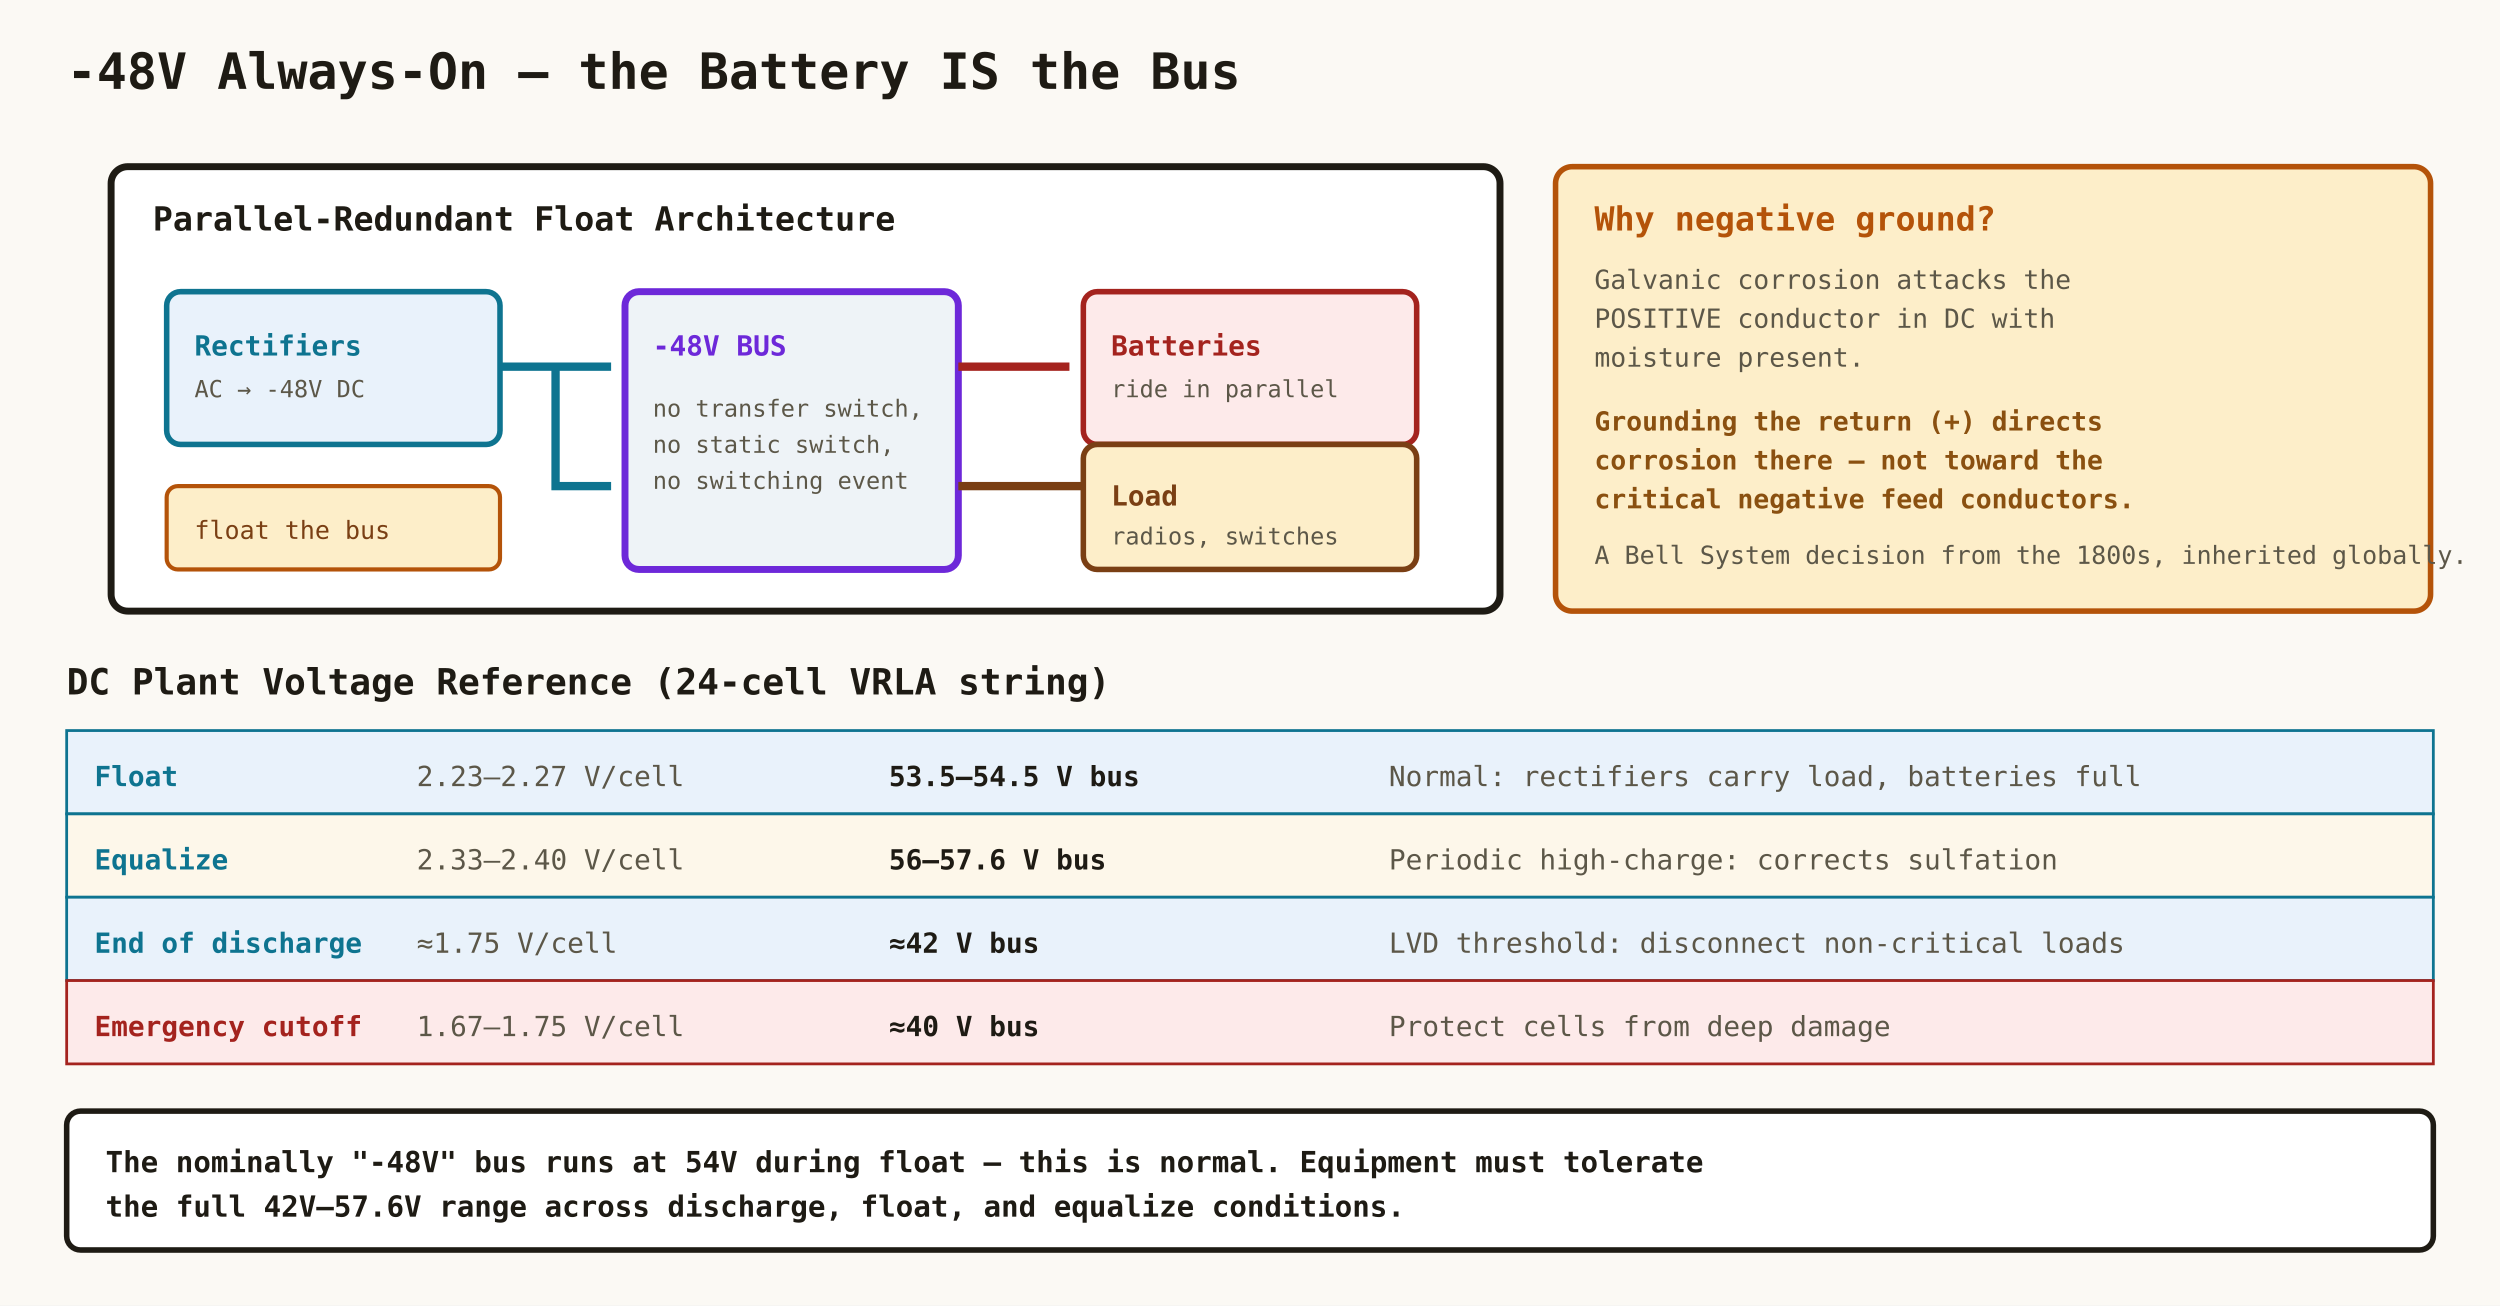
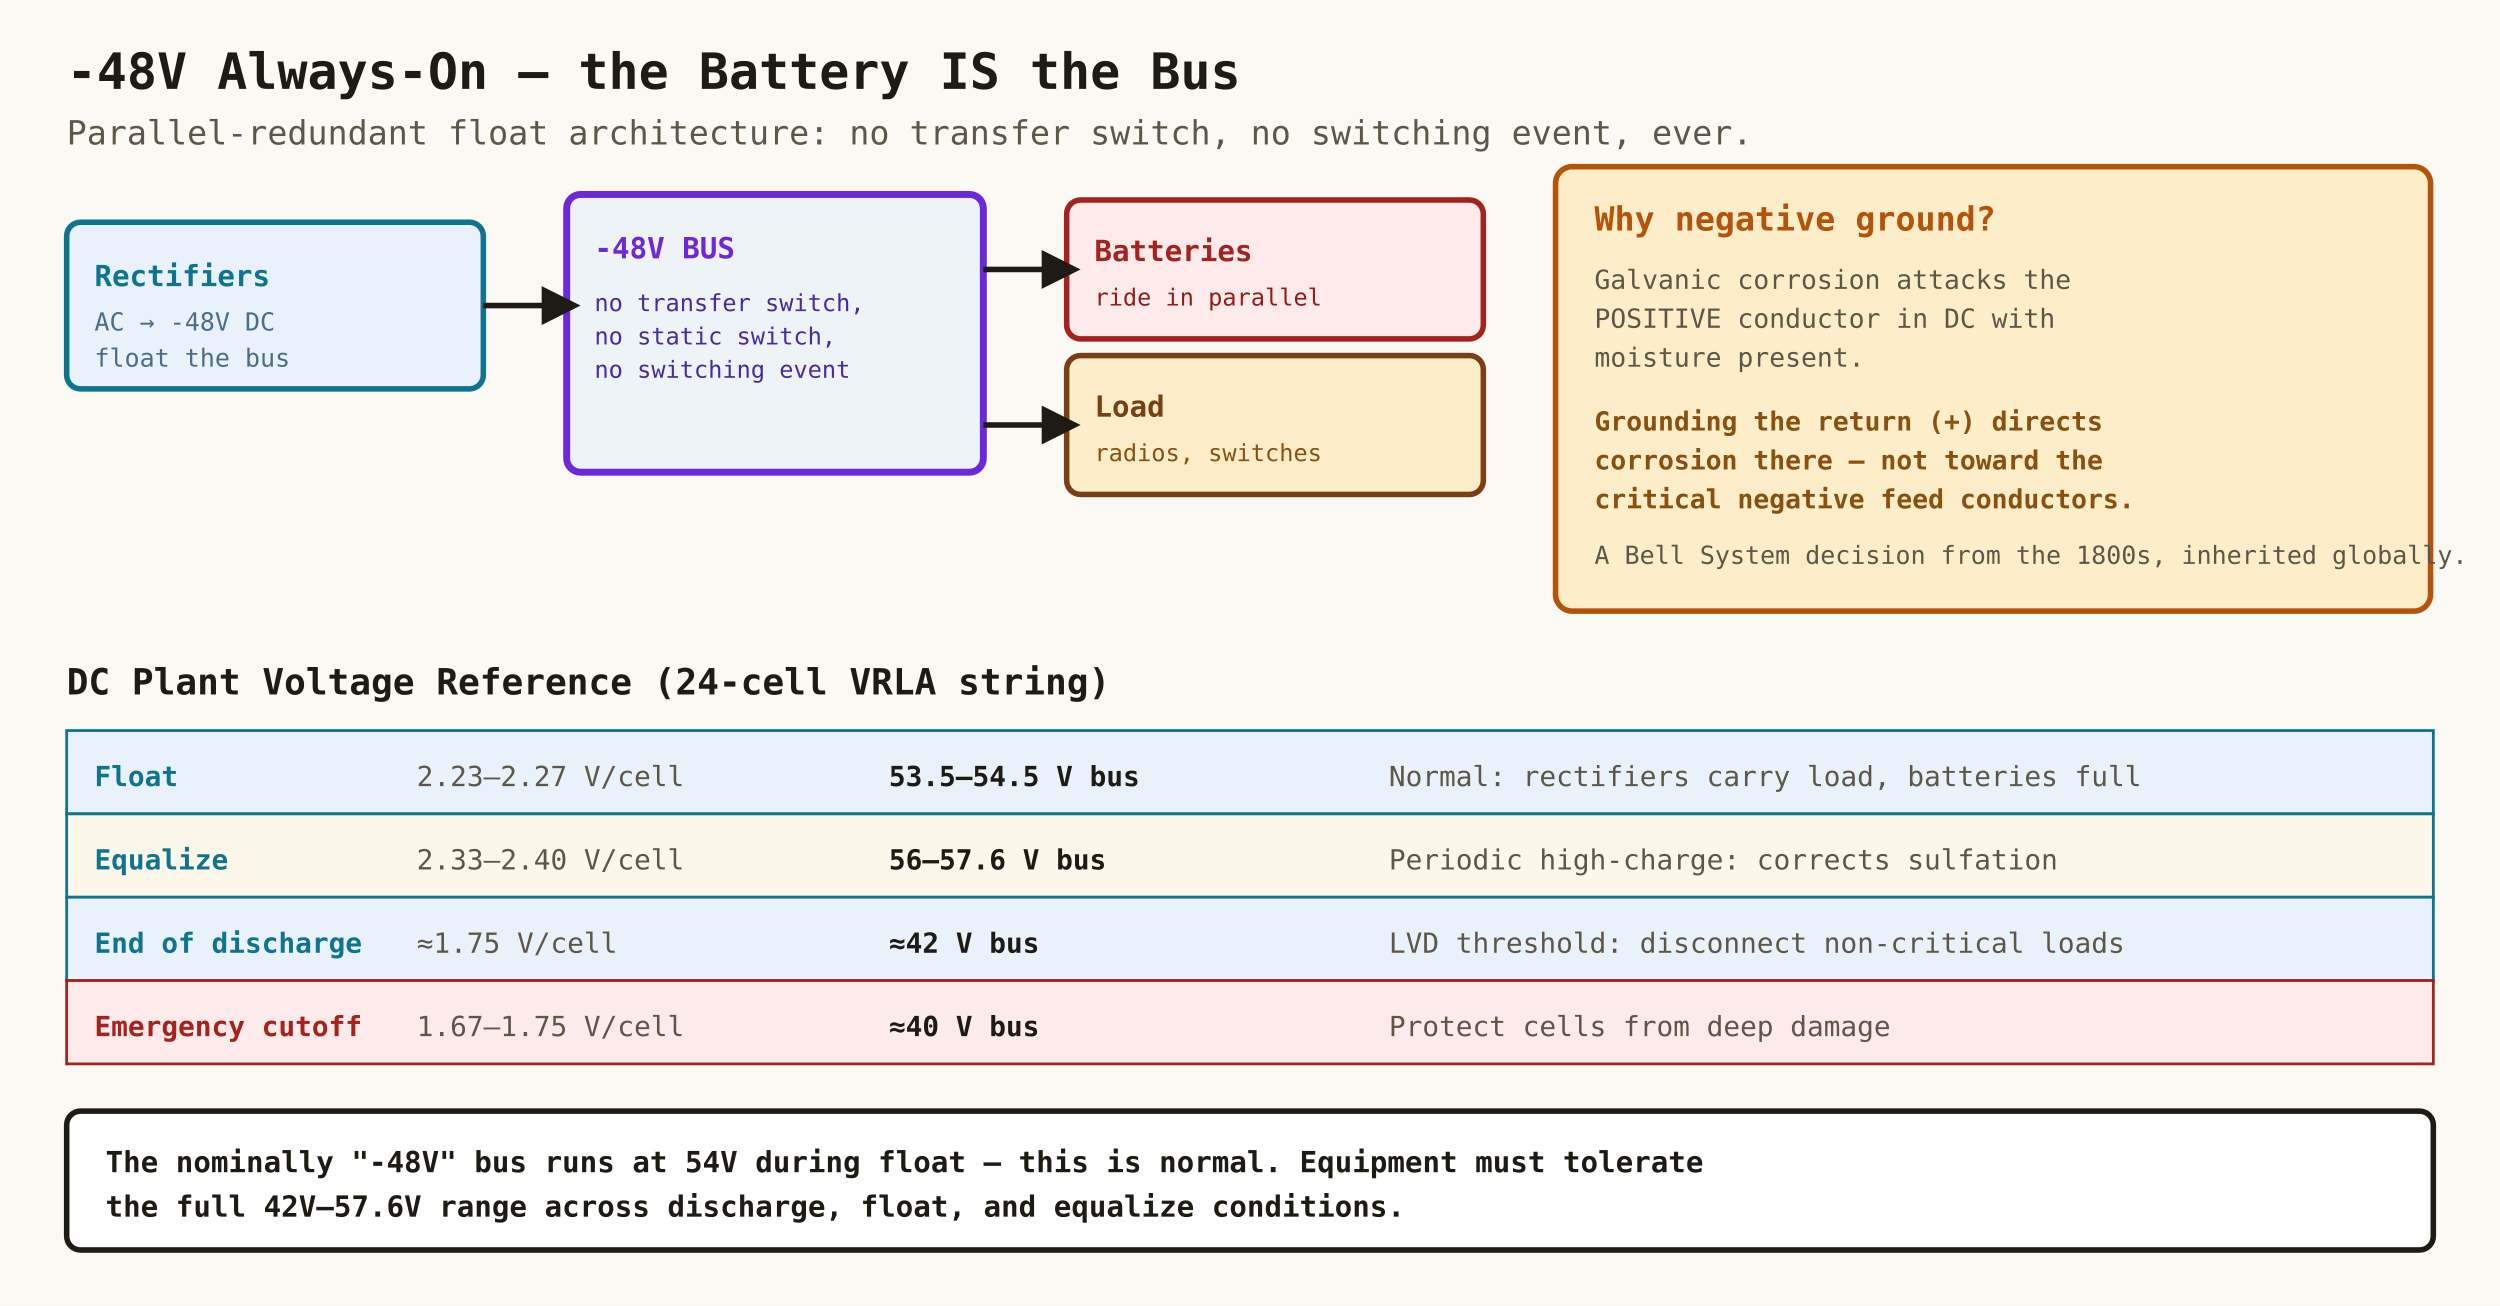
<svg xmlns="http://www.w3.org/2000/svg" viewBox="0 0 900 470" font-family="ui-monospace, Consolas, monospace">
  <rect width="900" height="470" fill="#fbf9f4" />
  <text x="24" y="32" font-size="18" font-weight="700" fill="#1e1b14">-48V Always-On — the Battery IS the Bus</text>
-   <rect x="40" y="60" width="500" height="160" rx="6" fill="#ffffff" stroke="#1e1b14" stroke-width="2.5" />
-   <text x="55" y="83" font-size="12" font-weight="700" fill="#1e1b14">Parallel-Redundant Float Architecture</text>
-   <rect x="60" y="105" width="120" height="55" rx="5" fill="#e9f2fb" stroke="#0e7490" stroke-width="2" />
-   <text x="70" y="128" font-size="10" font-weight="700" fill="#0e7490">Rectifiers</text>
-   <text x="70" y="143" font-size="8.5" fill="#5c5748">AC → -48V DC</text>
-   <rect x="60" y="175" width="120" height="30" rx="4" fill="#fdeec9" stroke="#b45309" stroke-width="1.5" />
-   <text x="70" y="194" font-size="9" fill="#7a3f14">float the bus</text>
-   <path d="M 180 132 L 220 132" stroke="#0e7490" stroke-width="3" />
-   <path d="M 200 132 L 200 175 L 220 175" stroke="#0e7490" stroke-width="3" fill="none" />
-   <rect x="225" y="105" width="120" height="100" rx="5" fill="#eef3f7" stroke="#6d28d9" stroke-width="2.5" />
-   <text x="235" y="128" font-size="10" font-weight="700" fill="#6d28d9">-48V BUS</text>
-   <text x="235" y="150" font-size="8.5" fill="#5c5748">no transfer switch,</text>
-   <text x="235" y="163" font-size="8.5" fill="#5c5748">no static switch,</text>
-   <text x="235" y="176" font-size="8.5" fill="#5c5748">no switching event</text>
-   <path d="M 345 132 L 385 132" stroke="#a4231e" stroke-width="3" />
-   <rect x="390" y="105" width="120" height="55" rx="5" fill="#fdeaea" stroke="#a4231e" stroke-width="2" />
-   <text x="400" y="128" font-size="10" font-weight="700" fill="#a4231e">Batteries</text>
-   <text x="400" y="143" font-size="8.5" fill="#5c5748">ride in parallel</text>
-   <path d="M 345 175 L 510 175" stroke="#7a3f14" stroke-width="3" />
-   <rect x="390" y="160" width="120" height="45" rx="5" fill="#fdeec9" stroke="#7a3f14" stroke-width="2" />
-   <text x="400" y="182" font-size="10" font-weight="700" fill="#7a3f14">Load</text>
-   <text x="400" y="196" font-size="8.5" fill="#5c5748">radios, switches</text>
+   <text x="24" y="52" font-size="12" fill="#5c5748">Parallel-redundant float architecture: no transfer switch, no switching event, ever.</text>
+   <g font-size="10.5" font-weight="700">
+     <rect x="24" y="80" width="150" height="60" rx="5" fill="#e9f2fb" stroke="#0e7490" stroke-width="2" />
+     <text x="34" y="103" fill="#0e7490">Rectifiers</text>
+     <text x="34" y="119" font-weight="400" font-size="9" fill="#4a6d8a">AC → -48V DC</text>
+     <text x="34" y="132" font-weight="400" font-size="9" fill="#4a6d8a">float the bus</text>
+     <rect x="204" y="70" width="150" height="100" rx="5" fill="#eef3f7" stroke="#6d28d9" stroke-width="2.5" />
+     <text x="214" y="93" fill="#6d28d9">-48V BUS</text>
+     <text x="214" y="112" font-weight="400" font-size="8.5" fill="#4a2a9e">no transfer switch,</text>
+     <text x="214" y="124" font-weight="400" font-size="8.5" fill="#4a2a9e">no static switch,</text>
+     <text x="214" y="136" font-weight="400" font-size="8.5" fill="#4a2a9e">no switching event</text>
+     <rect x="384" y="72" width="150" height="50" rx="5" fill="#fdeaea" stroke="#a4231e" stroke-width="2" />
+     <text x="394" y="94" fill="#a4231e">Batteries</text>
+     <text x="394" y="110" font-weight="400" font-size="8.5" fill="#8f1f1a">ride in parallel</text>
+     <rect x="384" y="128" width="150" height="50" rx="5" fill="#fdeec9" stroke="#7a3f14" stroke-width="2" />
+     <text x="394" y="150" fill="#7a3f14">Load</text>
+     <text x="394" y="166" font-weight="400" font-size="8.5" fill="#8a5010">radios, switches</text>
+   </g>
+   <g stroke="#1e1b14" stroke-width="2" marker-end="url(#da)">
+     <line x1="174" y1="110" x2="202" y2="110" />
+     <line x1="354" y1="97" x2="382" y2="97" />
+     <line x1="354" y1="153" x2="382" y2="153" />
+   </g>
  <rect x="560" y="60" width="315" height="160" rx="6" fill="#fdeec9" stroke="#b45309" stroke-width="2" />
  <text x="574" y="83" font-size="12" font-weight="700" fill="#b45309">Why negative ground?</text>
  <text x="574" y="104" font-size="9.5" fill="#5c5748">Galvanic corrosion attacks the</text>
  <text x="574" y="118" font-size="9.5" fill="#5c5748">POSITIVE conductor in DC with</text>
  <text x="574" y="132" font-size="9.5" fill="#5c5748">moisture present.</text>
  <text x="574" y="155" font-size="9.5" font-weight="700" fill="#8a5010">Grounding the return (+) directs</text>
  <text x="574" y="169" font-size="9.5" font-weight="700" fill="#8a5010">corrosion there — not toward the</text>
  <text x="574" y="183" font-size="9.5" font-weight="700" fill="#8a5010">critical negative feed conductors.</text>
  <text x="574" y="203" font-size="9" fill="#5c5748">A Bell System decision from the 1800s, inherited globally.</text>
  <text x="24" y="250" font-size="13" font-weight="700" fill="#1e1b14">DC Plant Voltage Reference (24-cell VRLA string)</text>
  <g font-size="10">
    <rect x="24" y="263" width="852" height="30" fill="#e9f2fb" stroke="#0e7490" stroke-width="1" />
    <text x="34" y="283" font-weight="700" fill="#0e7490">Float</text>
    <text x="150" y="283" fill="#5c5748">2.23–2.27 V/cell</text>
    <text x="320" y="283" fill="#1e1b14" font-weight="700">53.5–54.5 V bus</text>
    <text x="500" y="283" fill="#5c5748">Normal: rectifiers carry load, batteries full</text>
    <rect x="24" y="293" width="852" height="30" fill="#fdf7ea" stroke="#0e7490" stroke-width="1" />
    <text x="34" y="313" font-weight="700" fill="#0e7490">Equalize</text>
    <text x="150" y="313" fill="#5c5748">2.33–2.40 V/cell</text>
    <text x="320" y="313" fill="#1e1b14" font-weight="700">56–57.6 V bus</text>
    <text x="500" y="313" fill="#5c5748">Periodic high-charge: corrects sulfation</text>
    <rect x="24" y="323" width="852" height="30" fill="#e9f2fb" stroke="#0e7490" stroke-width="1" />
    <text x="34" y="343" font-weight="700" fill="#0e7490">End of discharge</text>
    <text x="150" y="343" fill="#5c5748">≈1.75 V/cell</text>
    <text x="320" y="343" fill="#1e1b14" font-weight="700">≈42 V bus</text>
    <text x="500" y="343" fill="#5c5748">LVD threshold: disconnect non-critical loads</text>
    <rect x="24" y="353" width="852" height="30" fill="#fdeaea" stroke="#a4231e" stroke-width="1" />
    <text x="34" y="373" font-weight="700" fill="#a4231e">Emergency cutoff</text>
    <text x="150" y="373" fill="#5c5748">1.67–1.75 V/cell</text>
    <text x="320" y="373" fill="#1e1b14" font-weight="700">≈40 V bus</text>
    <text x="500" y="373" fill="#5c5748">Protect cells from deep damage</text>
  </g>
  <rect x="24" y="400" width="852" height="50" rx="5" fill="#ffffff" stroke="#1e1b14" stroke-width="2" />
  <text x="38" y="422" font-size="10.5" font-weight="700" fill="#1e1b14">The nominally "-48V" bus runs at 54V during float — this is normal. Equipment must tolerate</text>
  <text x="38" y="438" font-size="10.5" font-weight="700" fill="#1e1b14">the full 42V–57.6V range across discharge, float, and equalize conditions.</text>
+   <defs>
+     <marker id="da" markerWidth="7" markerHeight="7" refX="3.5" refY="3.5" orient="auto">
+       <path d="M0,0 L7,3.5 L0,7 Z" fill="#1e1b14" />
+     </marker>
+   </defs>
</svg>
